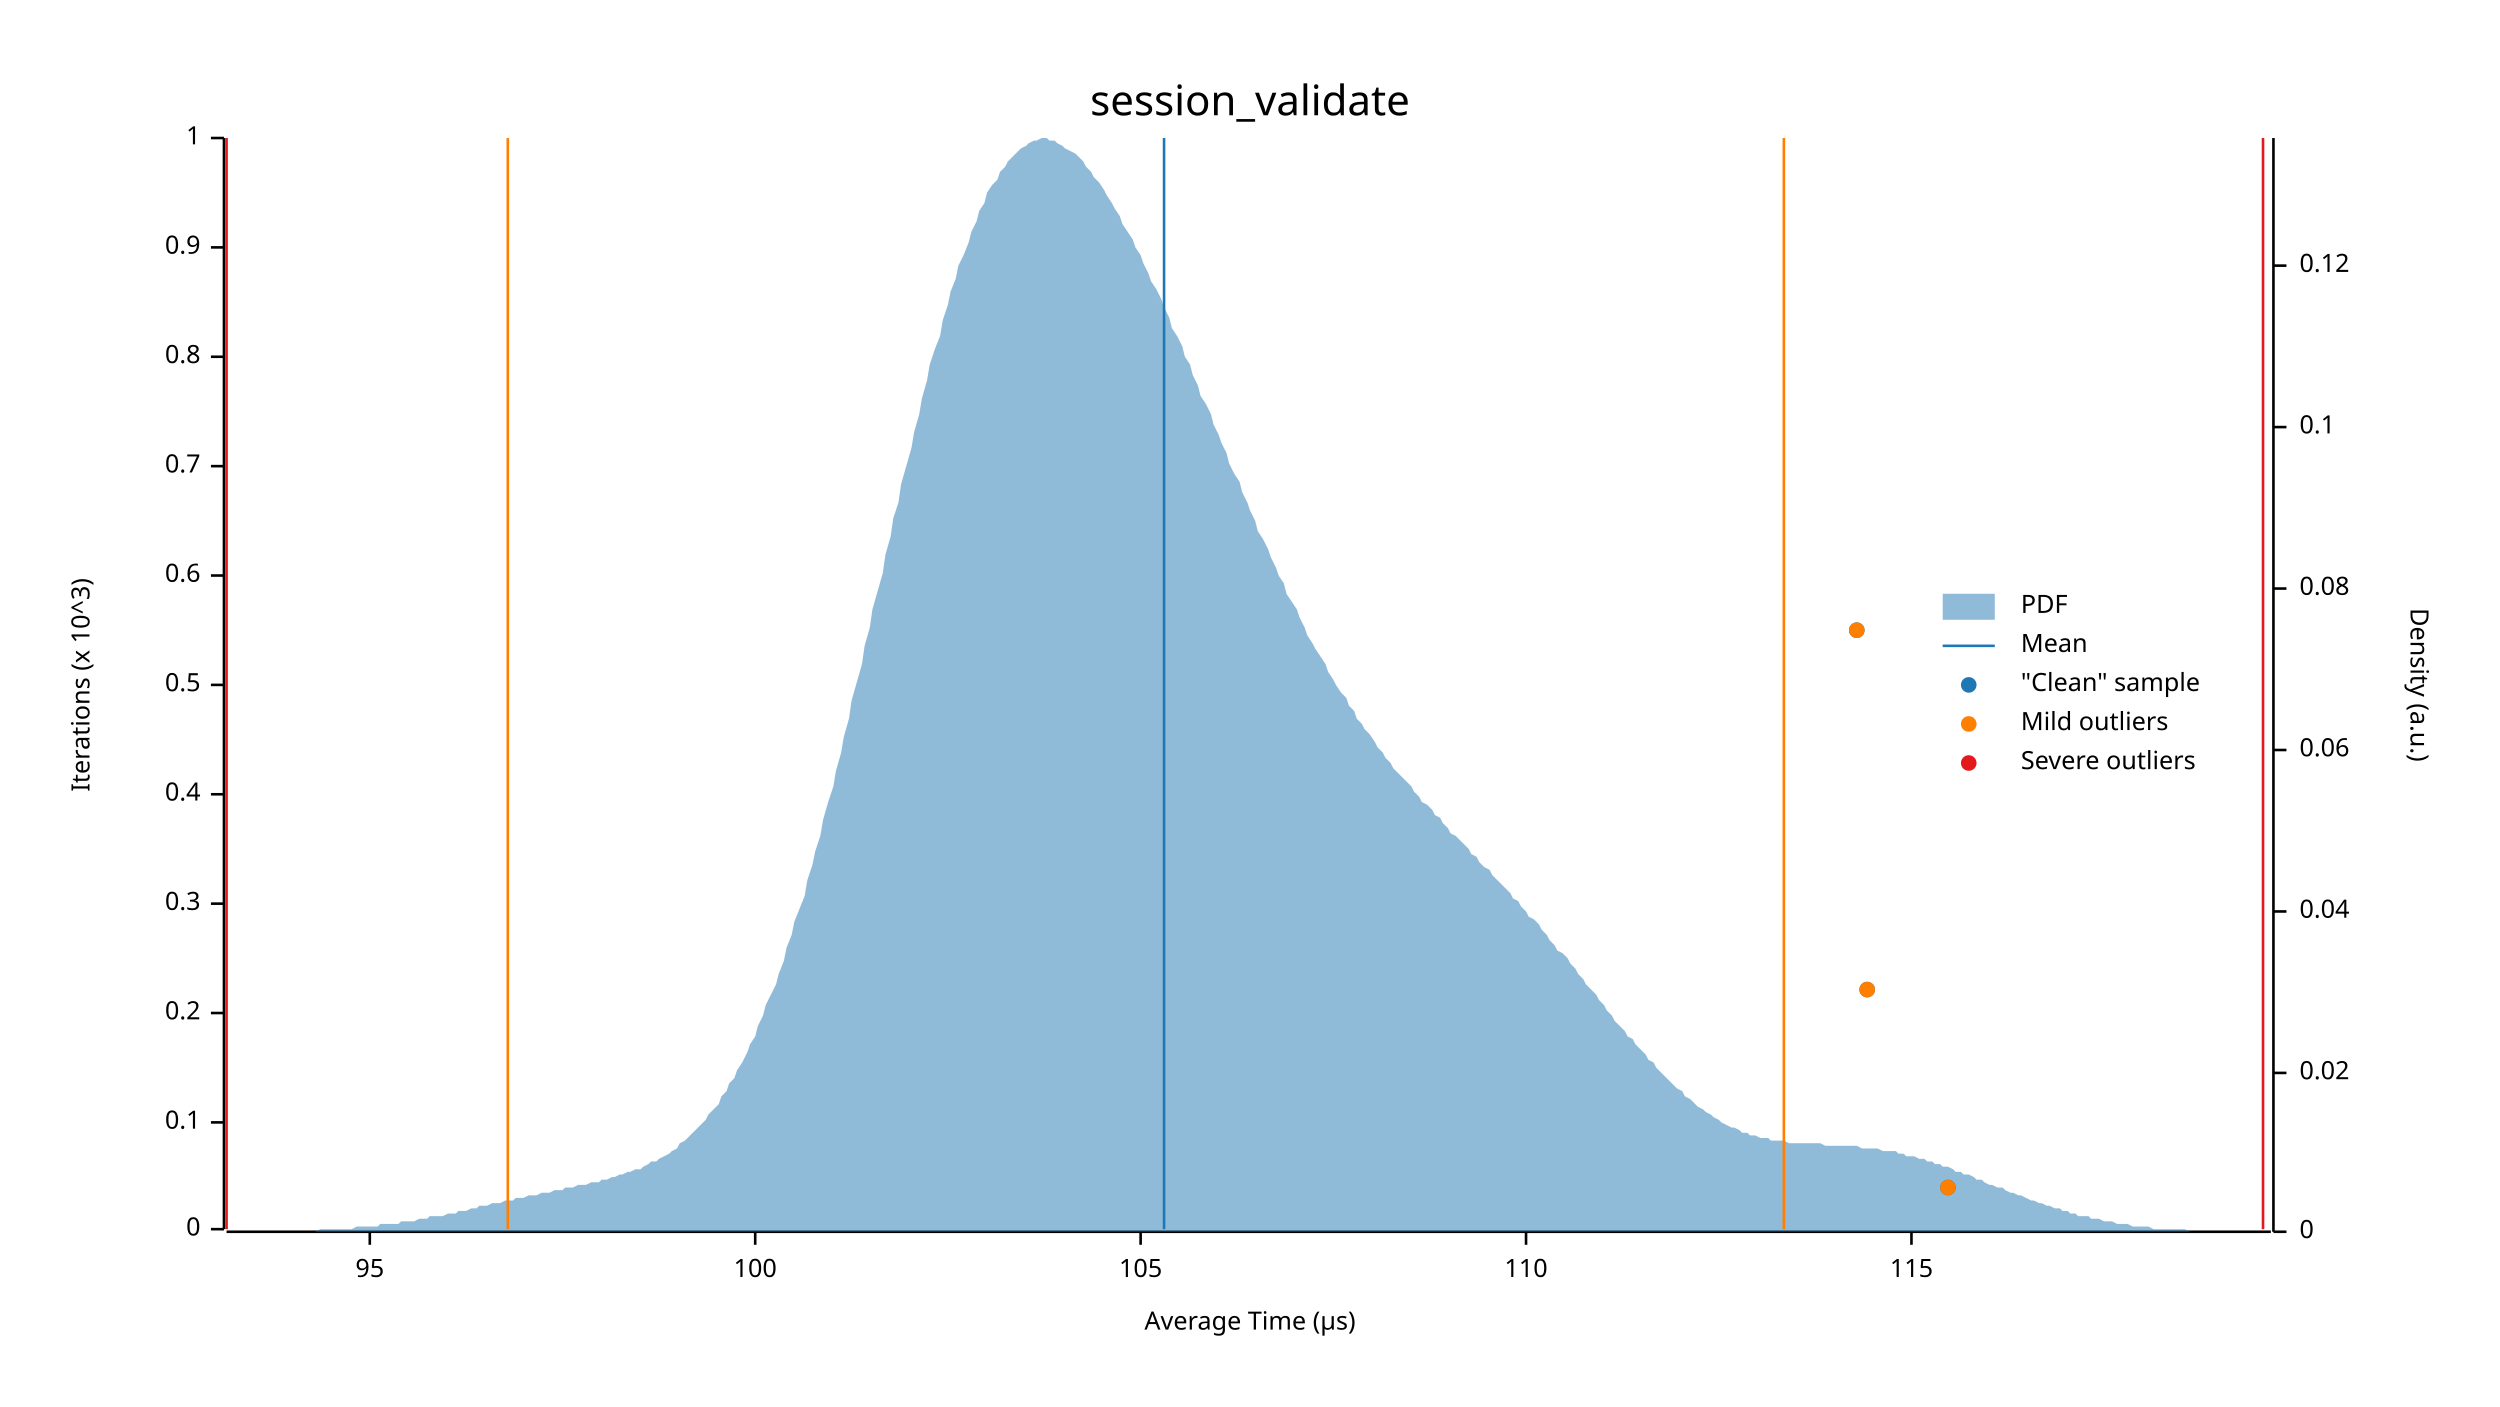
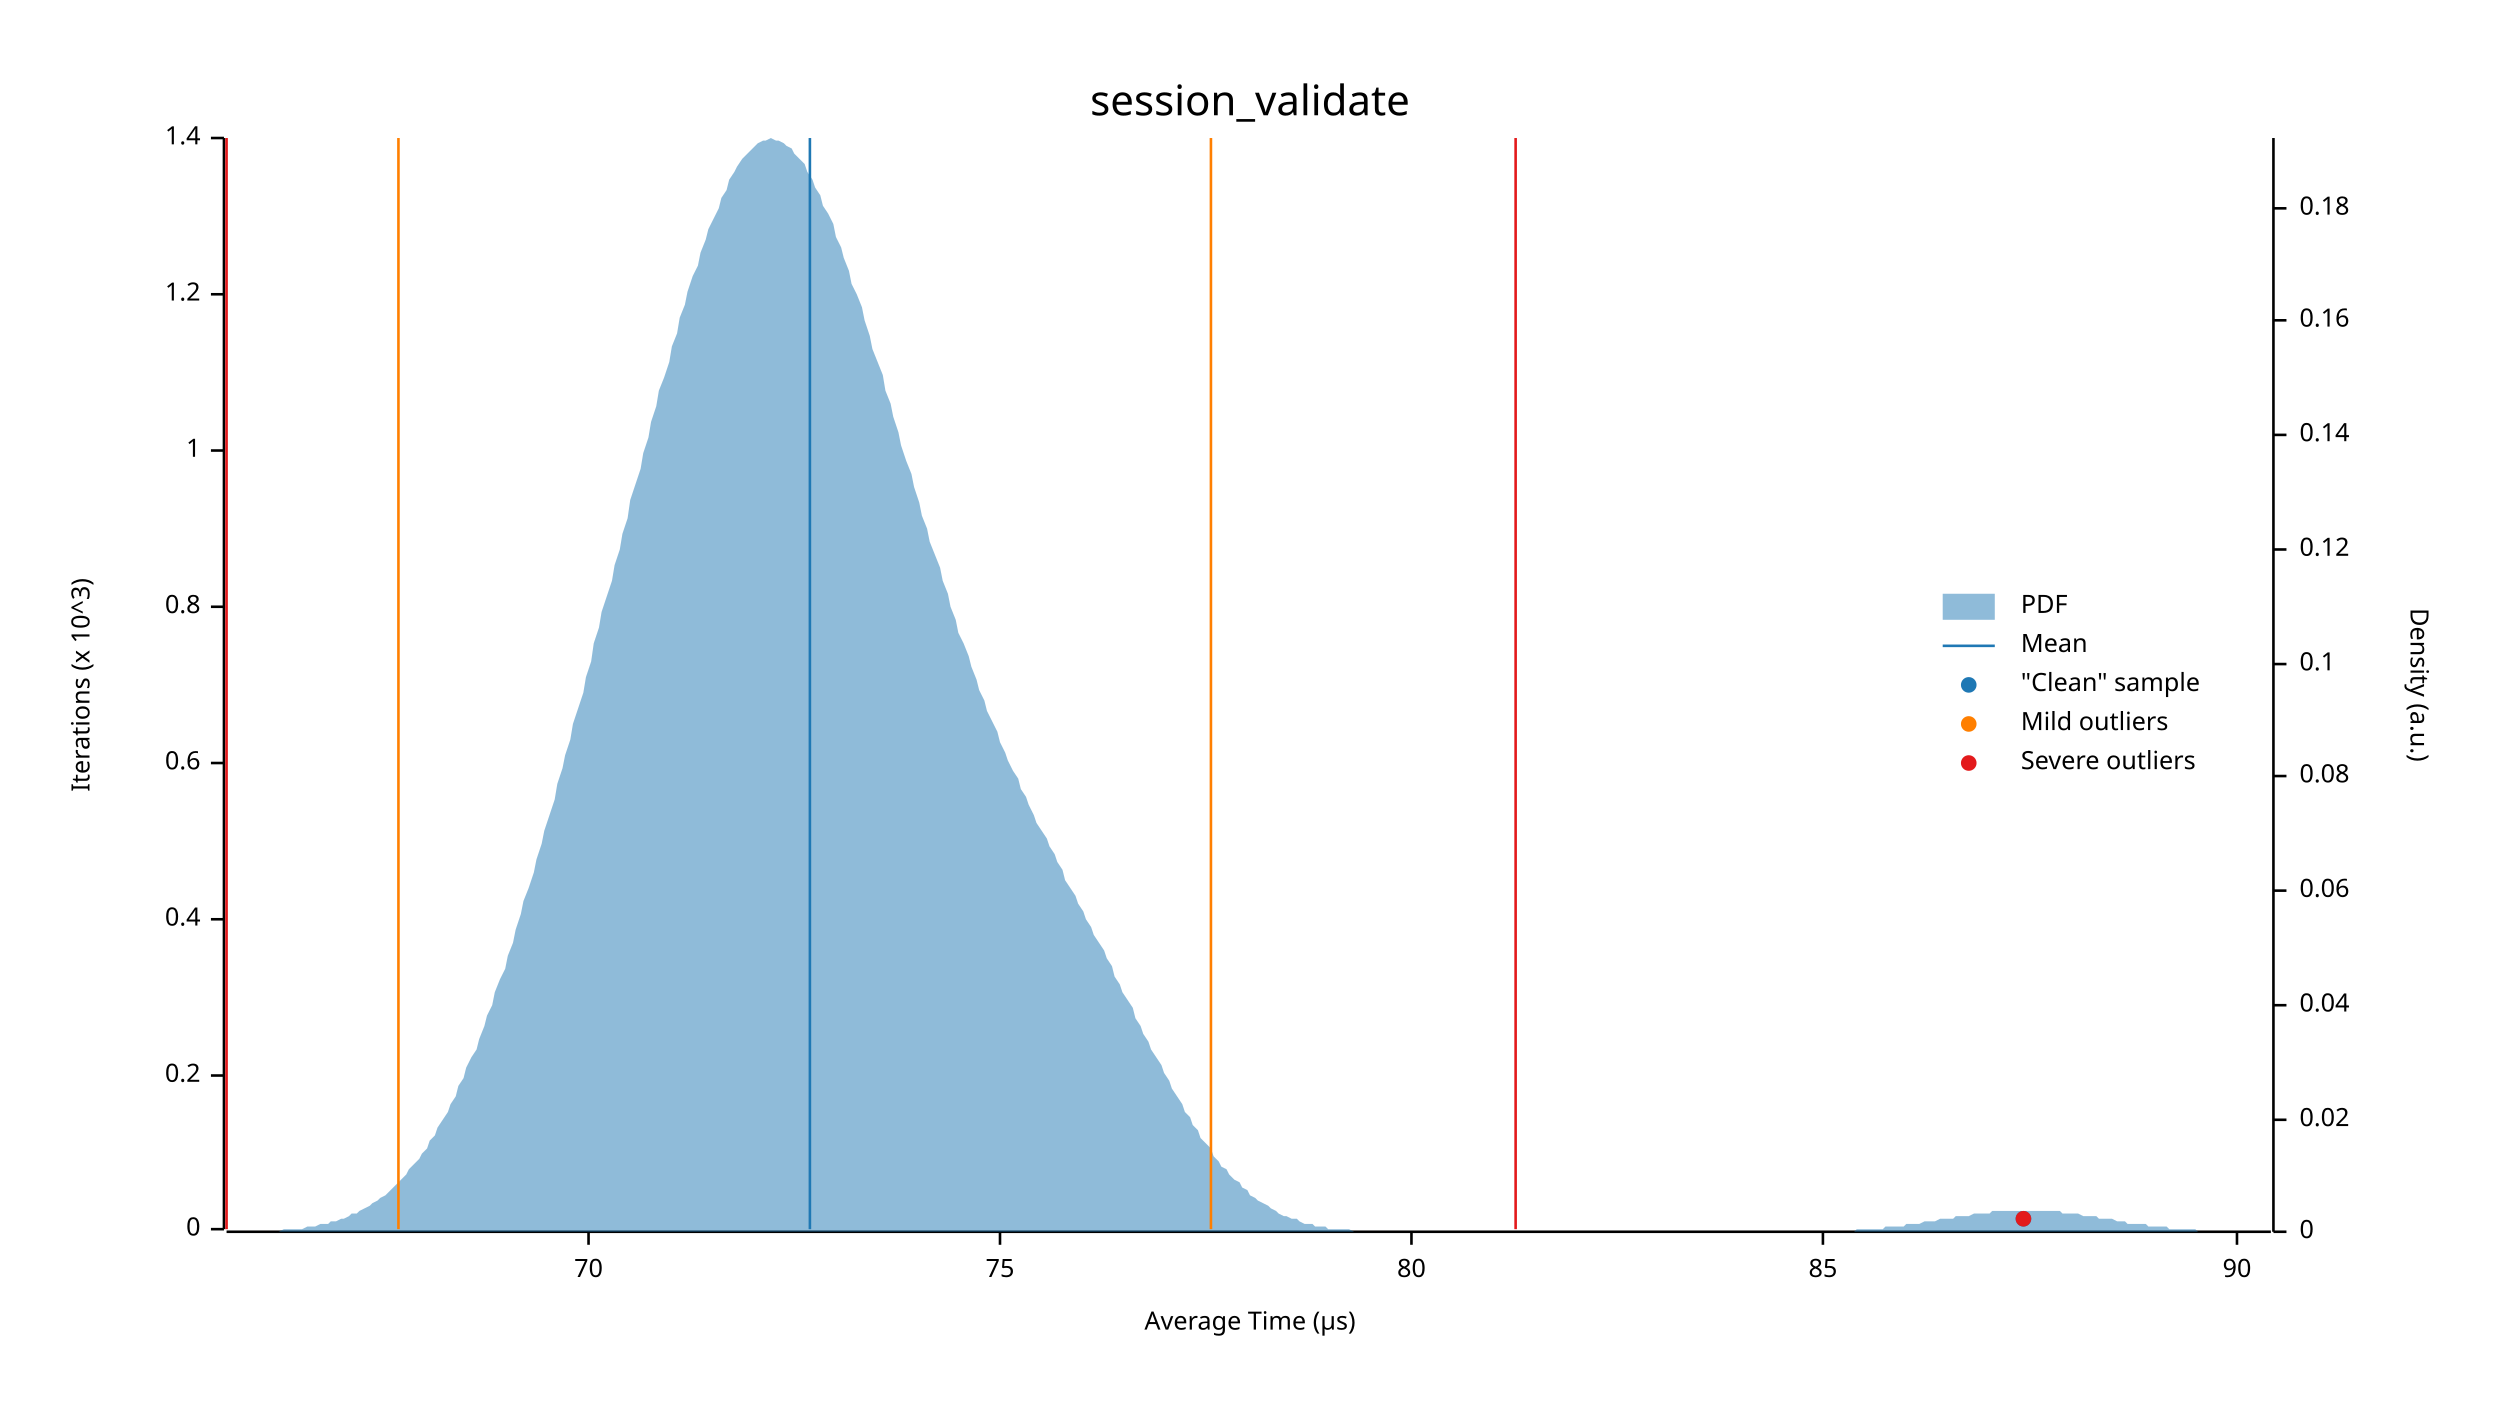
<svg xmlns="http://www.w3.org/2000/svg" width="960" height="540" viewBox="0 0 960 540">
  <text x="480" y="32" dy="0.76em" text-anchor="middle" font-family="sans-serif" font-size="16.129" opacity="1" fill="#000000">
session_validate
</text>
  <text x="27" y="263" dy="0.76em" text-anchor="middle" font-family="sans-serif" font-size="9.677" opacity="1" fill="#000000" transform="rotate(270, 27, 263)">
Iterations (x 10^3)
</text>
  <text x="480" y="513" dy="-0.5ex" text-anchor="middle" font-family="sans-serif" font-size="9.677" opacity="1" fill="#000000">
Average Time (µs)
</text>
  <polyline fill="none" opacity="1" stroke="#000000" stroke-width="1" points="86,53 86,472 " />
  <text x="77" y="472" dy="0.5ex" text-anchor="end" font-family="sans-serif" font-size="9.677" opacity="1" fill="#000000">
0
</text>
  <polyline fill="none" opacity="1" stroke="#000000" stroke-width="1" points="81,472 86,472 " />
-   <text x="77" y="431" dy="0.5ex" text-anchor="end" font-family="sans-serif" font-size="9.677" opacity="1" fill="#000000">
- 0.1
- </text>
-   <polyline fill="none" opacity="1" stroke="#000000" stroke-width="1" points="81,431 86,431 " />
-   <text x="77" y="389" dy="0.5ex" text-anchor="end" font-family="sans-serif" font-size="9.677" opacity="1" fill="#000000">
+   <text x="77" y="413" dy="0.5ex" text-anchor="end" font-family="sans-serif" font-size="9.677" opacity="1" fill="#000000">
0.2
</text>
-   <polyline fill="none" opacity="1" stroke="#000000" stroke-width="1" points="81,389 86,389 " />
-   <text x="77" y="347" dy="0.5ex" text-anchor="end" font-family="sans-serif" font-size="9.677" opacity="1" fill="#000000">
- 0.3
- </text>
-   <polyline fill="none" opacity="1" stroke="#000000" stroke-width="1" points="81,347 86,347 " />
-   <text x="77" y="305" dy="0.5ex" text-anchor="end" font-family="sans-serif" font-size="9.677" opacity="1" fill="#000000">
+   <polyline fill="none" opacity="1" stroke="#000000" stroke-width="1" points="81,413 86,413 " />
+   <text x="77" y="353" dy="0.5ex" text-anchor="end" font-family="sans-serif" font-size="9.677" opacity="1" fill="#000000">
0.4
</text>
-   <polyline fill="none" opacity="1" stroke="#000000" stroke-width="1" points="81,305 86,305 " />
-   <text x="77" y="263" dy="0.5ex" text-anchor="end" font-family="sans-serif" font-size="9.677" opacity="1" fill="#000000">
- 0.5
- </text>
-   <polyline fill="none" opacity="1" stroke="#000000" stroke-width="1" points="81,263 86,263 " />
-   <text x="77" y="221" dy="0.5ex" text-anchor="end" font-family="sans-serif" font-size="9.677" opacity="1" fill="#000000">
+   <polyline fill="none" opacity="1" stroke="#000000" stroke-width="1" points="81,353 86,353 " />
+   <text x="77" y="293" dy="0.5ex" text-anchor="end" font-family="sans-serif" font-size="9.677" opacity="1" fill="#000000">
0.6
</text>
-   <polyline fill="none" opacity="1" stroke="#000000" stroke-width="1" points="81,221 86,221 " />
-   <text x="77" y="179" dy="0.5ex" text-anchor="end" font-family="sans-serif" font-size="9.677" opacity="1" fill="#000000">
- 0.7
- </text>
-   <polyline fill="none" opacity="1" stroke="#000000" stroke-width="1" points="81,179 86,179 " />
-   <text x="77" y="137" dy="0.5ex" text-anchor="end" font-family="sans-serif" font-size="9.677" opacity="1" fill="#000000">
+   <polyline fill="none" opacity="1" stroke="#000000" stroke-width="1" points="81,293 86,293 " />
+   <text x="77" y="233" dy="0.5ex" text-anchor="end" font-family="sans-serif" font-size="9.677" opacity="1" fill="#000000">
0.8
</text>
-   <polyline fill="none" opacity="1" stroke="#000000" stroke-width="1" points="81,137 86,137 " />
-   <text x="77" y="95" dy="0.5ex" text-anchor="end" font-family="sans-serif" font-size="9.677" opacity="1" fill="#000000">
- 0.9
+   <polyline fill="none" opacity="1" stroke="#000000" stroke-width="1" points="81,233 86,233 " />
+   <text x="77" y="173" dy="0.5ex" text-anchor="end" font-family="sans-serif" font-size="9.677" opacity="1" fill="#000000">
+ 1
</text>
-   <polyline fill="none" opacity="1" stroke="#000000" stroke-width="1" points="81,95 86,95 " />
+   <polyline fill="none" opacity="1" stroke="#000000" stroke-width="1" points="81,173 86,173 " />
+   <text x="77" y="113" dy="0.5ex" text-anchor="end" font-family="sans-serif" font-size="9.677" opacity="1" fill="#000000">
+ 1.2
+ </text>
+   <polyline fill="none" opacity="1" stroke="#000000" stroke-width="1" points="81,113 86,113 " />
  <text x="77" y="53" dy="0.5ex" text-anchor="end" font-family="sans-serif" font-size="9.677" opacity="1" fill="#000000">
- 1
+ 1.4
</text>
  <polyline fill="none" opacity="1" stroke="#000000" stroke-width="1" points="81,53 86,53 " />
  <polyline fill="none" opacity="1" stroke="#000000" stroke-width="1" points="87,473 872,473 " />
-   <text x="142" y="483" dy="0.76em" text-anchor="middle" font-family="sans-serif" font-size="9.677" opacity="1" fill="#000000">
- 95
+   <text x="226" y="483" dy="0.76em" text-anchor="middle" font-family="sans-serif" font-size="9.677" opacity="1" fill="#000000">
+ 70
</text>
-   <polyline fill="none" opacity="1" stroke="#000000" stroke-width="1" points="142,473 142,478 " />
-   <text x="290" y="483" dy="0.76em" text-anchor="middle" font-family="sans-serif" font-size="9.677" opacity="1" fill="#000000">
- 100
+   <polyline fill="none" opacity="1" stroke="#000000" stroke-width="1" points="226,473 226,478 " />
+   <text x="384" y="483" dy="0.76em" text-anchor="middle" font-family="sans-serif" font-size="9.677" opacity="1" fill="#000000">
+ 75
</text>
-   <polyline fill="none" opacity="1" stroke="#000000" stroke-width="1" points="290,473 290,478 " />
-   <text x="438" y="483" dy="0.76em" text-anchor="middle" font-family="sans-serif" font-size="9.677" opacity="1" fill="#000000">
- 105
+   <polyline fill="none" opacity="1" stroke="#000000" stroke-width="1" points="384,473 384,478 " />
+   <text x="542" y="483" dy="0.76em" text-anchor="middle" font-family="sans-serif" font-size="9.677" opacity="1" fill="#000000">
+ 80
</text>
-   <polyline fill="none" opacity="1" stroke="#000000" stroke-width="1" points="438,473 438,478 " />
-   <text x="586" y="483" dy="0.76em" text-anchor="middle" font-family="sans-serif" font-size="9.677" opacity="1" fill="#000000">
- 110
+   <polyline fill="none" opacity="1" stroke="#000000" stroke-width="1" points="542,473 542,478 " />
+   <text x="700" y="483" dy="0.76em" text-anchor="middle" font-family="sans-serif" font-size="9.677" opacity="1" fill="#000000">
+ 85
</text>
-   <polyline fill="none" opacity="1" stroke="#000000" stroke-width="1" points="586,473 586,478 " />
-   <text x="734" y="483" dy="0.76em" text-anchor="middle" font-family="sans-serif" font-size="9.677" opacity="1" fill="#000000">
- 115
+   <polyline fill="none" opacity="1" stroke="#000000" stroke-width="1" points="700,473 700,478 " />
+   <text x="859" y="483" dy="0.76em" text-anchor="middle" font-family="sans-serif" font-size="9.677" opacity="1" fill="#000000">
+ 90
</text>
-   <polyline fill="none" opacity="1" stroke="#000000" stroke-width="1" points="734,473 734,478 " />
+   <polyline fill="none" opacity="1" stroke="#000000" stroke-width="1" points="859,473 859,478 " />
  <text x="933" y="263" dy="0.76em" text-anchor="middle" font-family="sans-serif" font-size="9.677" opacity="1" fill="#000000" transform="rotate(90, 933, 263)">
Density (a.u.)
</text>
  <polyline fill="none" opacity="1" stroke="#000000" stroke-width="1" points="873,53 873,473 " />
  <text x="883" y="473" dy="0.5ex" text-anchor="start" font-family="sans-serif" font-size="9.677" opacity="1" fill="#000000">
0
</text>
  <polyline fill="none" opacity="1" stroke="#000000" stroke-width="1" points="873,473 878,473 " />
-   <text x="883" y="412" dy="0.5ex" text-anchor="start" font-family="sans-serif" font-size="9.677" opacity="1" fill="#000000">
+   <text x="883" y="430" dy="0.5ex" text-anchor="start" font-family="sans-serif" font-size="9.677" opacity="1" fill="#000000">
0.02
</text>
-   <polyline fill="none" opacity="1" stroke="#000000" stroke-width="1" points="873,412 878,412 " />
-   <text x="883" y="350" dy="0.5ex" text-anchor="start" font-family="sans-serif" font-size="9.677" opacity="1" fill="#000000">
+   <polyline fill="none" opacity="1" stroke="#000000" stroke-width="1" points="873,430 878,430 " />
+   <text x="883" y="386" dy="0.5ex" text-anchor="start" font-family="sans-serif" font-size="9.677" opacity="1" fill="#000000">
0.04
</text>
-   <polyline fill="none" opacity="1" stroke="#000000" stroke-width="1" points="873,350 878,350 " />
-   <text x="883" y="288" dy="0.5ex" text-anchor="start" font-family="sans-serif" font-size="9.677" opacity="1" fill="#000000">
+   <polyline fill="none" opacity="1" stroke="#000000" stroke-width="1" points="873,386 878,386 " />
+   <text x="883" y="342" dy="0.5ex" text-anchor="start" font-family="sans-serif" font-size="9.677" opacity="1" fill="#000000">
0.06
</text>
-   <polyline fill="none" opacity="1" stroke="#000000" stroke-width="1" points="873,288 878,288 " />
-   <text x="883" y="226" dy="0.5ex" text-anchor="start" font-family="sans-serif" font-size="9.677" opacity="1" fill="#000000">
+   <polyline fill="none" opacity="1" stroke="#000000" stroke-width="1" points="873,342 878,342 " />
+   <text x="883" y="298" dy="0.5ex" text-anchor="start" font-family="sans-serif" font-size="9.677" opacity="1" fill="#000000">
0.08
</text>
-   <polyline fill="none" opacity="1" stroke="#000000" stroke-width="1" points="873,226 878,226 " />
-   <text x="883" y="164" dy="0.5ex" text-anchor="start" font-family="sans-serif" font-size="9.677" opacity="1" fill="#000000">
+   <polyline fill="none" opacity="1" stroke="#000000" stroke-width="1" points="873,298 878,298 " />
+   <text x="883" y="255" dy="0.5ex" text-anchor="start" font-family="sans-serif" font-size="9.677" opacity="1" fill="#000000">
0.1
</text>
-   <polyline fill="none" opacity="1" stroke="#000000" stroke-width="1" points="873,164 878,164 " />
-   <text x="883" y="102" dy="0.5ex" text-anchor="start" font-family="sans-serif" font-size="9.677" opacity="1" fill="#000000">
+   <polyline fill="none" opacity="1" stroke="#000000" stroke-width="1" points="873,255 878,255 " />
+   <text x="883" y="211" dy="0.5ex" text-anchor="start" font-family="sans-serif" font-size="9.677" opacity="1" fill="#000000">
0.12
</text>
-   <polyline fill="none" opacity="1" stroke="#000000" stroke-width="1" points="873,102 878,102 " />
-   <polygon opacity="0.5" fill="#1F78B4" points="87,473 88,473 90,473 91,473 93,473 94,473 96,473 98,473 99,473 101,473 102,473 104,473 105,473 107,473 109,473 110,473 112,473 113,473 115,473 116,473 118,473 120,473 121,473 123,472 124,472 126,472 127,472 129,472 131,472 132,472 134,472 135,472 137,471 138,471 140,471 142,471 143,471 145,471 146,470 148,470 150,470 151,470 153,470 154,469 156,469 157,469 159,469 161,468 162,468 164,468 165,467 167,467 168,467 170,467 172,466 173,466 175,466 176,465 178,465 179,465 181,464 183,464 184,463 186,463 187,463 189,462 190,462 192,462 194,461 195,461 197,461 198,460 200,460 201,460 203,459 205,459 206,459 208,458 209,458 211,458 213,457 214,457 216,457 217,456 219,456 220,456 222,455 224,455 225,455 227,454 228,454 230,454 231,453 233,453 235,452 236,452 238,451 239,451 241,450 242,450 244,449 246,449 247,448 249,447 250,446 252,446 253,445 255,444 257,443 258,442 260,441 261,439 263,438 264,437 266,435 268,433 269,432 271,430 272,428 274,426 276,424 277,421 279,419 280,416 282,414 283,411 285,408 287,404 288,401 290,398 291,394 293,390 294,386 296,382 298,378 299,374 301,369 302,364 304,359 305,354 307,349 309,344 310,338 312,332 313,327 315,321 316,315 318,308 320,302 321,296 323,289 324,283 326,276 327,269 329,262 331,255 332,248 334,241 335,234 337,227 339,220 340,213 342,206 343,199 345,193 346,186 348,179 350,172 351,166 353,159 354,153 356,146 357,140 359,134 361,129 362,123 364,117 365,112 367,107 368,102 370,98 372,93 373,89 375,85 376,81 378,78 379,74 381,71 383,69 384,66 386,64 387,62 389,60 391,58 392,57 394,56 395,55 397,54 398,54 400,53 402,53 403,54 405,54 406,55 408,56 409,57 411,58 413,59 414,60 416,62 417,64 419,66 420,68 422,70 424,73 425,75 427,78 428,80 430,83 431,86 433,89 435,92 436,95 438,98 439,101 441,105 442,108 444,111 446,115 447,118 449,122 450,126 452,129 454,133 455,137 457,140 458,144 460,148 461,152 463,155 465,159 466,163 468,167 469,170 471,174 472,178 474,182 476,185 477,189 479,193 480,196 482,200 483,204 485,207 487,211 488,214 490,218 491,221 493,224 494,228 496,231 498,234 499,237 501,241 502,244 504,247 505,249 507,252 509,255 510,258 512,261 513,263 515,266 517,268 518,271 520,273 521,276 523,278 524,280 526,282 528,285 529,287 531,289 532,291 534,293 535,295 537,297 539,299 540,300 542,302 543,304 545,306 546,308 548,309 550,311 551,313 553,314 554,316 556,318 557,320 559,321 561,323 562,324 564,326 565,328 567,329 568,331 570,333 572,334 573,336 575,338 576,339 578,341 580,343 581,345 583,346 584,348 586,350 587,352 589,353 591,355 592,357 594,359 595,361 597,363 598,365 600,366 602,368 603,370 605,372 606,374 608,376 609,378 611,380 613,382 614,384 616,386 617,388 619,390 620,392 622,394 624,396 625,398 627,399 628,401 630,403 632,405 633,407 635,408 636,410 638,412 639,413 641,415 643,417 644,418 646,419 647,421 649,422 650,423 652,425 654,426 655,427 657,428 658,429 660,430 661,431 663,432 665,433 666,433 668,434 669,435 671,435 672,436 674,436 676,437 677,437 679,437 680,438 682,438 683,438 685,438 687,439 688,439 690,439 691,439 693,439 695,439 696,439 698,439 699,439 701,440 702,440 704,440 706,440 707,440 709,440 710,440 712,440 713,440 715,441 717,441 718,441 720,441 721,441 723,442 724,442 726,442 728,442 729,443 731,443 732,444 734,444 735,444 737,445 739,445 740,446 742,446 743,447 745,447 746,448 748,448 750,449 751,450 753,450 754,451 756,451 758,452 759,453 761,453 762,454 764,455 765,455 767,456 769,456 770,457 772,458 773,458 775,459 776,459 778,460 780,461 781,461 783,462 784,462 786,463 787,463 789,464 791,464 792,465 794,465 795,466 797,466 798,467 800,467 802,467 803,468 805,468 806,468 808,469 809,469 811,469 813,470 814,470 816,470 817,470 819,471 821,471 822,471 824,471 825,471 827,472 828,472 830,472 832,472 833,472 835,472 836,472 838,472 839,472 841,473 843,473 844,473 846,473 847,473 849,473 850,473 852,473 854,473 855,473 857,473 858,473 860,473 861,473 863,473 865,473 866,473 868,473 869,473 871,473 873,473 873,473 87,473 " />
-   <polyline fill="none" opacity="1" stroke="#1F78B4" stroke-width="1" points="447,472 447,53 " />
-   <polyline fill="none" opacity="1" stroke="#FF7F00" stroke-width="1" points="195,472 195,53 " />
-   <polyline fill="none" opacity="1" stroke="#FF7F00" stroke-width="1" points="685,472 685,53 " />
+   <polyline fill="none" opacity="1" stroke="#000000" stroke-width="1" points="873,211 878,211 " />
+   <text x="883" y="167" dy="0.5ex" text-anchor="start" font-family="sans-serif" font-size="9.677" opacity="1" fill="#000000">
+ 0.14
+ </text>
+   <polyline fill="none" opacity="1" stroke="#000000" stroke-width="1" points="873,167 878,167 " />
+   <text x="883" y="123" dy="0.5ex" text-anchor="start" font-family="sans-serif" font-size="9.677" opacity="1" fill="#000000">
+ 0.16
+ </text>
+   <polyline fill="none" opacity="1" stroke="#000000" stroke-width="1" points="873,123 878,123 " />
+   <text x="883" y="80" dy="0.5ex" text-anchor="start" font-family="sans-serif" font-size="9.677" opacity="1" fill="#000000">
+ 0.18
+ </text>
+   <polyline fill="none" opacity="1" stroke="#000000" stroke-width="1" points="873,80 878,80 " />
+   <polygon opacity="0.5" fill="#1F78B4" points="87,473 88,473 90,473 91,473 93,473 94,473 96,473 98,473 99,473 101,473 102,473 104,473 105,473 107,473 109,472 110,472 112,472 113,472 115,472 116,472 118,471 120,471 121,471 123,470 124,470 126,470 127,469 129,469 131,468 132,468 134,467 135,466 137,466 138,465 140,464 142,463 143,462 145,461 146,460 148,459 150,457 151,456 153,454 154,453 156,451 157,449 159,447 161,445 162,443 164,441 165,438 167,436 168,433 170,430 172,427 173,424 175,421 176,417 178,414 179,410 181,406 183,403 184,399 186,394 187,390 189,386 190,381 192,376 194,372 195,367 197,362 198,357 200,351 201,346 203,341 205,335 206,330 208,324 209,319 211,313 213,307 214,301 216,295 217,290 219,284 220,278 222,272 224,266 225,260 227,254 228,247 230,241 231,235 233,229 235,223 236,217 238,211 239,205 241,199 242,192 244,186 246,180 247,174 249,168 250,162 252,156 253,150 255,145 257,139 258,133 260,128 261,122 263,117 264,112 266,106 268,102 269,97 271,92 272,88 274,84 276,80 277,76 279,73 280,69 282,66 283,64 285,61 287,59 288,58 290,56 291,55 293,54 294,54 296,53 298,54 299,54 301,55 302,56 304,57 305,59 307,61 309,63 310,66 312,69 313,72 315,75 316,79 318,82 320,86 321,91 323,95 324,99 326,104 327,109 329,113 331,118 332,123 334,129 335,134 337,139 339,144 340,150 342,155 343,160 345,166 346,171 348,177 350,182 351,187 353,193 354,198 356,203 357,208 359,213 361,218 362,223 364,228 365,233 367,238 368,243 370,247 372,252 373,256 375,261 376,265 378,269 379,273 381,277 383,281 384,285 386,289 387,292 389,296 391,299 392,303 394,306 395,309 397,313 398,316 400,319 402,322 403,325 405,328 406,331 408,334 409,338 411,341 413,344 414,347 416,350 417,353 419,356 420,359 422,362 424,365 425,368 427,371 428,375 430,378 431,381 433,384 435,387 436,391 438,394 439,397 441,400 442,403 444,406 446,409 447,412 449,415 450,418 452,421 454,424 455,427 457,429 458,432 460,434 461,437 463,439 465,441 466,444 468,446 469,448 471,449 472,451 474,453 476,454 477,456 479,457 480,459 482,460 483,461 485,462 487,463 488,464 490,465 491,466 493,467 494,467 496,468 498,468 499,469 501,470 502,470 504,470 505,471 507,471 509,471 510,472 512,472 513,472 515,472 517,472 518,472 520,473 521,473 523,473 524,473 526,473 528,473 529,473 531,473 532,473 534,473 535,473 537,473 539,473 540,473 542,473 543,473 545,473 546,473 548,473 550,473 551,473 553,473 554,473 556,473 557,473 559,473 561,473 562,473 564,473 565,473 567,473 568,473 570,473 572,473 573,473 575,473 576,473 578,473 580,473 581,473 583,473 584,473 586,473 587,473 589,473 591,473 592,473 594,473 595,473 597,473 598,473 600,473 602,473 603,473 605,473 606,473 608,473 609,473 611,473 613,473 614,473 616,473 617,473 619,473 620,473 622,473 624,473 625,473 627,473 628,473 630,473 632,473 633,473 635,473 636,473 638,473 639,473 641,473 643,473 644,473 646,473 647,473 649,473 650,473 652,473 654,473 655,473 657,473 658,473 660,473 661,473 663,473 665,473 666,473 668,473 669,473 671,473 672,473 674,473 676,473 677,473 679,473 680,473 682,473 683,473 685,473 687,473 688,473 690,473 691,473 693,473 695,473 696,473 698,473 699,473 701,473 702,473 704,473 706,473 707,473 709,473 710,473 712,473 713,472 715,472 717,472 718,472 720,472 721,472 723,472 724,471 726,471 728,471 729,471 731,471 732,470 734,470 735,470 737,470 739,469 740,469 742,469 743,469 745,468 746,468 748,468 750,468 751,467 753,467 754,467 756,467 758,466 759,466 761,466 762,466 764,466 765,465 767,465 769,465 770,465 772,465 773,465 775,465 776,465 778,465 780,465 781,465 783,465 784,465 786,465 787,465 789,465 791,465 792,466 794,466 795,466 797,466 798,466 800,467 802,467 803,467 805,467 806,468 808,468 809,468 811,468 813,469 814,469 816,469 817,470 819,470 821,470 822,470 824,470 825,471 827,471 828,471 830,471 832,471 833,472 835,472 836,472 838,472 839,472 841,472 843,472 844,473 846,473 847,473 849,473 850,473 852,473 854,473 855,473 857,473 858,473 860,473 861,473 863,473 865,473 866,473 868,473 869,473 871,473 873,473 873,473 87,473 " />
+   <polyline fill="none" opacity="1" stroke="#1F78B4" stroke-width="1" points="311,472 311,53 " />
+   <polyline fill="none" opacity="1" stroke="#FF7F00" stroke-width="1" points="153,472 153,53 " />
+   <polyline fill="none" opacity="1" stroke="#FF7F00" stroke-width="1" points="465,472 465,53 " />
  <polyline fill="none" opacity="1" stroke="#E31A1C" stroke-width="1" points="87,472 87,53 " />
-   <polyline fill="none" opacity="1" stroke="#E31A1C" stroke-width="1" points="869,472 869,53 " />
-   <circle cx="748" cy="456" r="3" opacity="1" fill="#1F78B4" stroke="none" stroke-width="1" />
-   <circle cx="717" cy="380" r="3" opacity="1" fill="#1F78B4" stroke="none" stroke-width="1" />
-   <circle cx="713" cy="242" r="3" opacity="1" fill="#1F78B4" stroke="none" stroke-width="1" />
-   <circle cx="748" cy="456" r="3" opacity="1" fill="#FF7F00" stroke="none" stroke-width="1" />
-   <circle cx="717" cy="380" r="3" opacity="1" fill="#FF7F00" stroke="none" stroke-width="1" />
-   <circle cx="713" cy="242" r="3" opacity="1" fill="#FF7F00" stroke="none" stroke-width="1" />
+   <polyline fill="none" opacity="1" stroke="#E31A1C" stroke-width="1" points="582,472 582,53 " />
+   <circle cx="777" cy="468" r="3" opacity="1" fill="#1F78B4" stroke="none" stroke-width="1" />
+   <circle cx="777" cy="468" r="3" opacity="1" fill="#E31A1C" stroke="none" stroke-width="1" />
  <text x="776" y="228" dy="0.76em" text-anchor="start" font-family="sans-serif" font-size="9.677" opacity="1" fill="#000000">
PDF
</text>
  <text x="776" y="243" dy="0.76em" text-anchor="start" font-family="sans-serif" font-size="9.677" opacity="1" fill="#000000">
Mean
</text>
  <text x="776" y="258" dy="0.76em" text-anchor="start" font-family="sans-serif" font-size="9.677" opacity="1" fill="#000000">
"Clean" sample
</text>
  <text x="776" y="273" dy="0.76em" text-anchor="start" font-family="sans-serif" font-size="9.677" opacity="1" fill="#000000">
Mild outliers
</text>
  <text x="776" y="288" dy="0.76em" text-anchor="start" font-family="sans-serif" font-size="9.677" opacity="1" fill="#000000">
Severe outliers
</text>
  <rect x="746" y="228" width="20" height="10" opacity="0.5" fill="#1F78B4" stroke="none" />
  <polyline fill="none" opacity="1" stroke="#1F78B4" stroke-width="1" points="746,248 766,248 " />
  <circle cx="756" cy="263" r="3" opacity="1" fill="#1F78B4" stroke="none" stroke-width="1" />
  <circle cx="756" cy="278" r="3" opacity="1" fill="#FF7F00" stroke="none" stroke-width="1" />
  <circle cx="756" cy="293" r="3" opacity="1" fill="#E31A1C" stroke="none" stroke-width="1" />
</svg>
